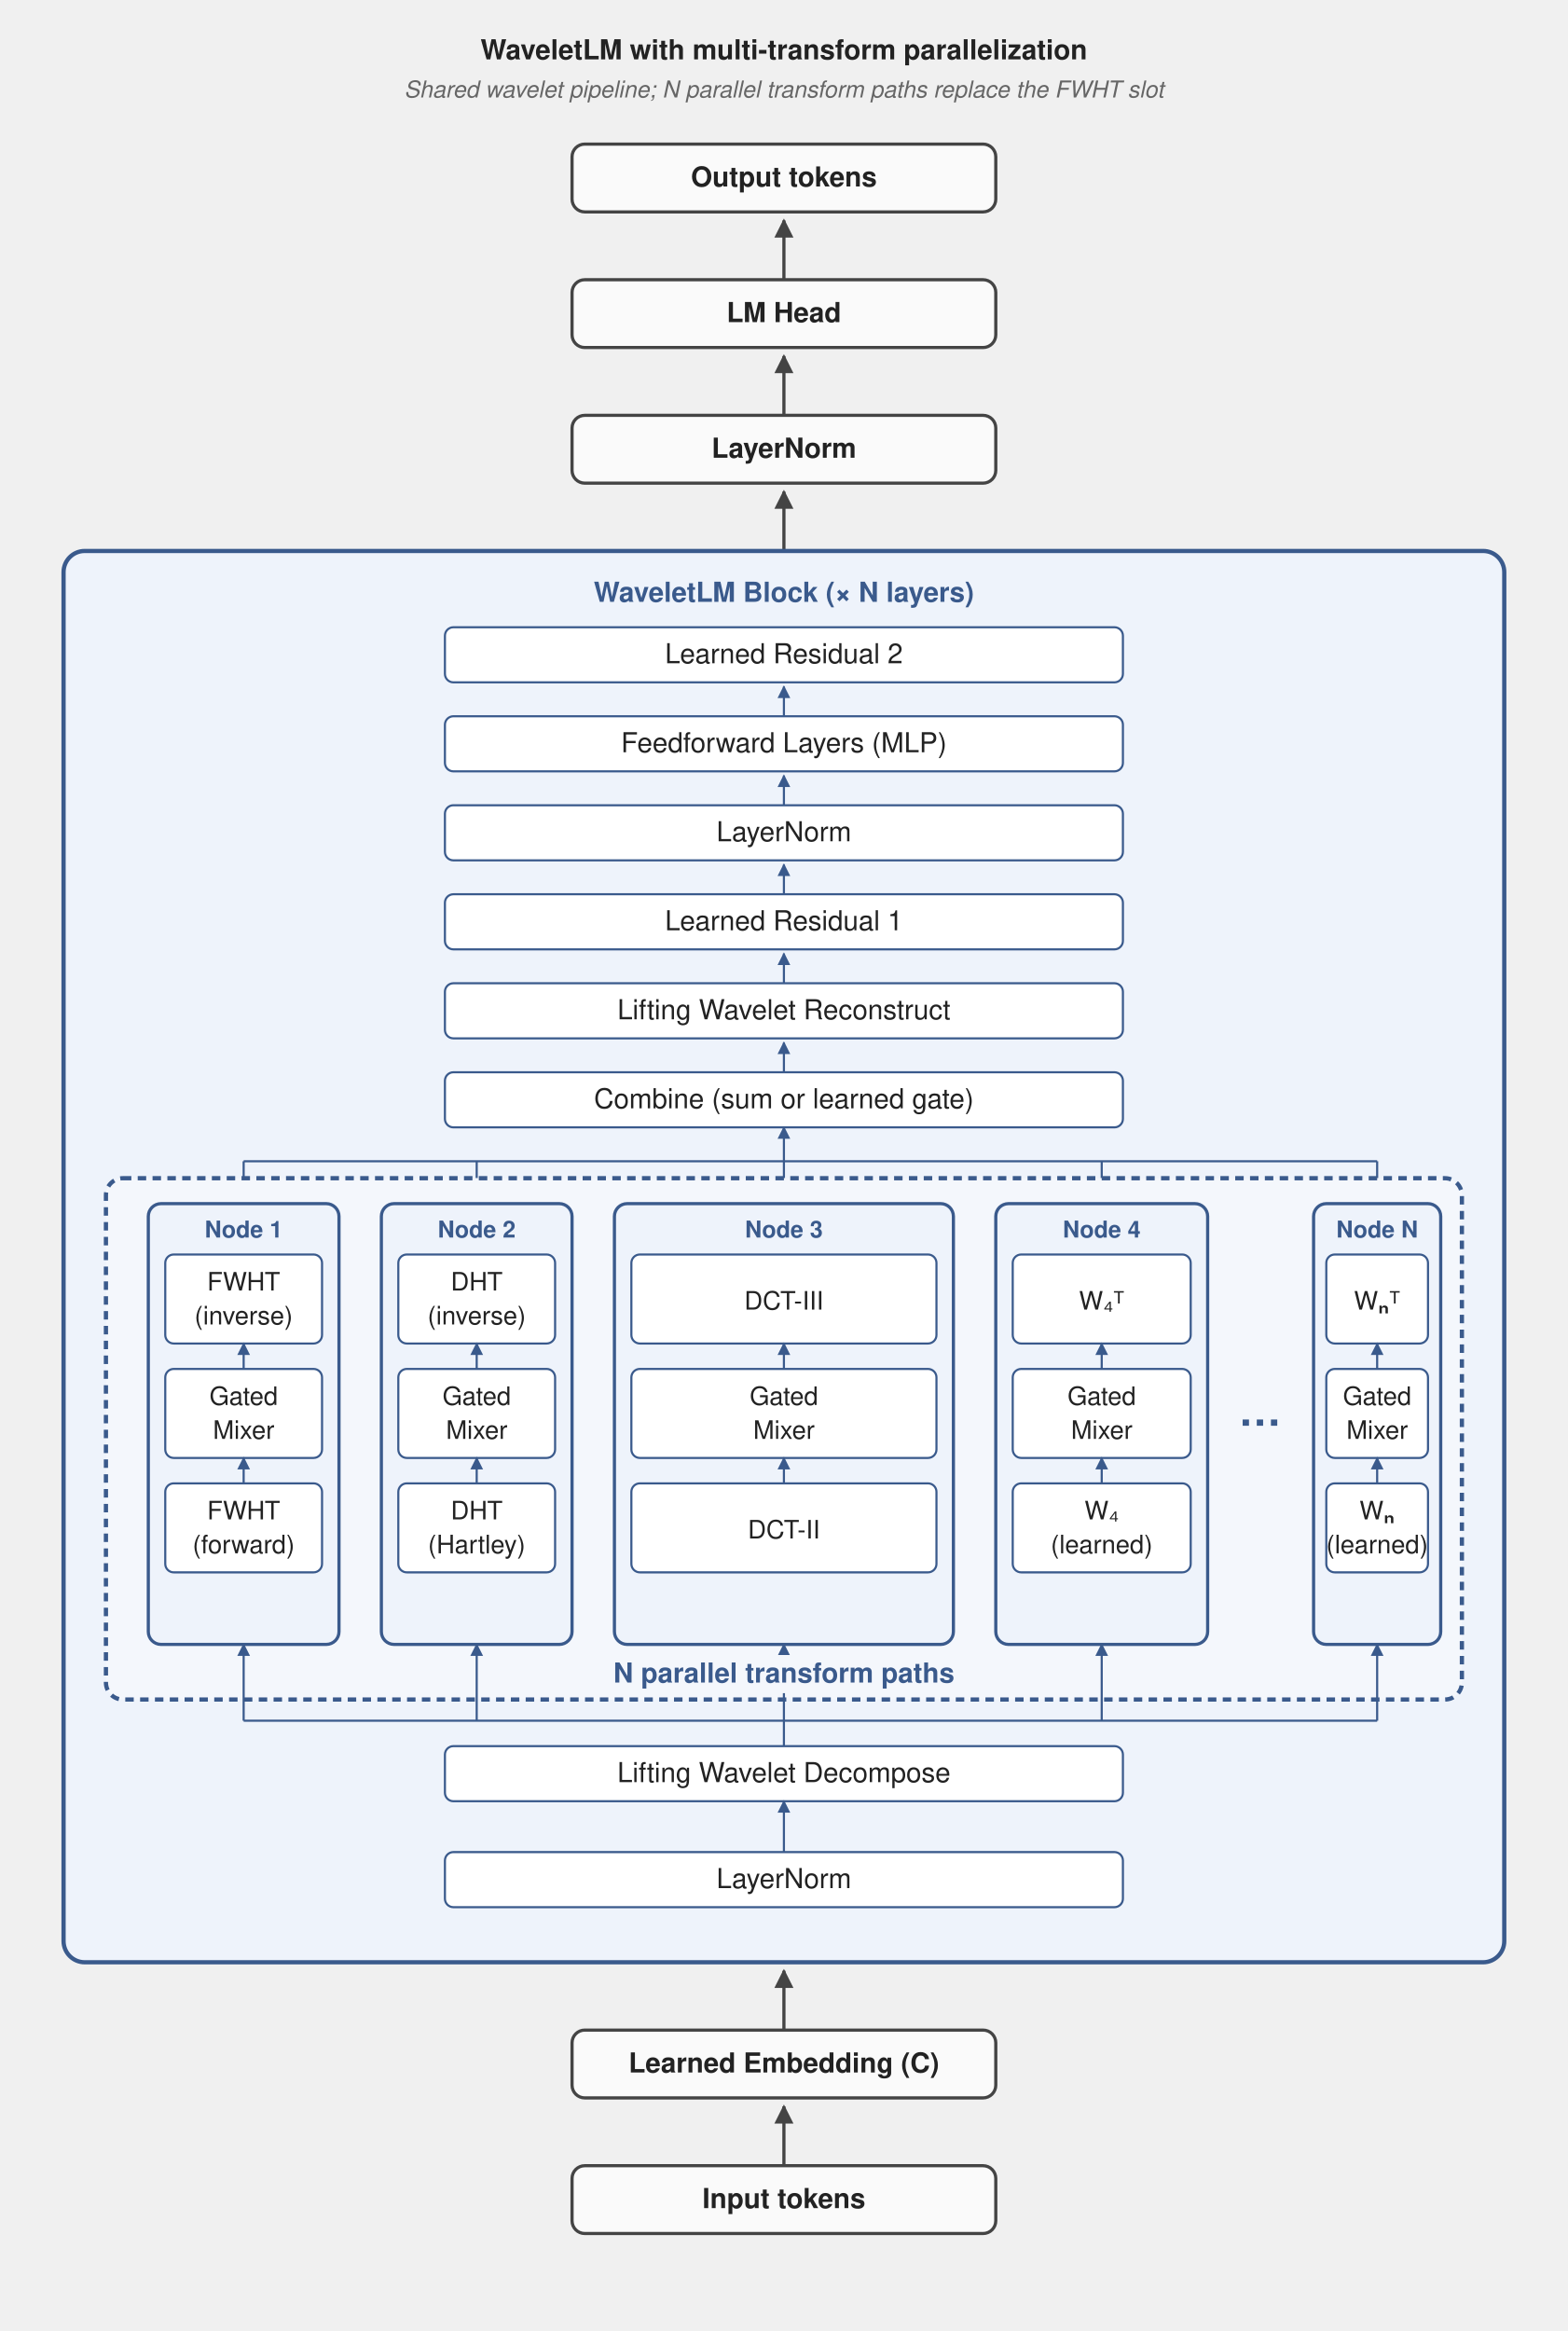
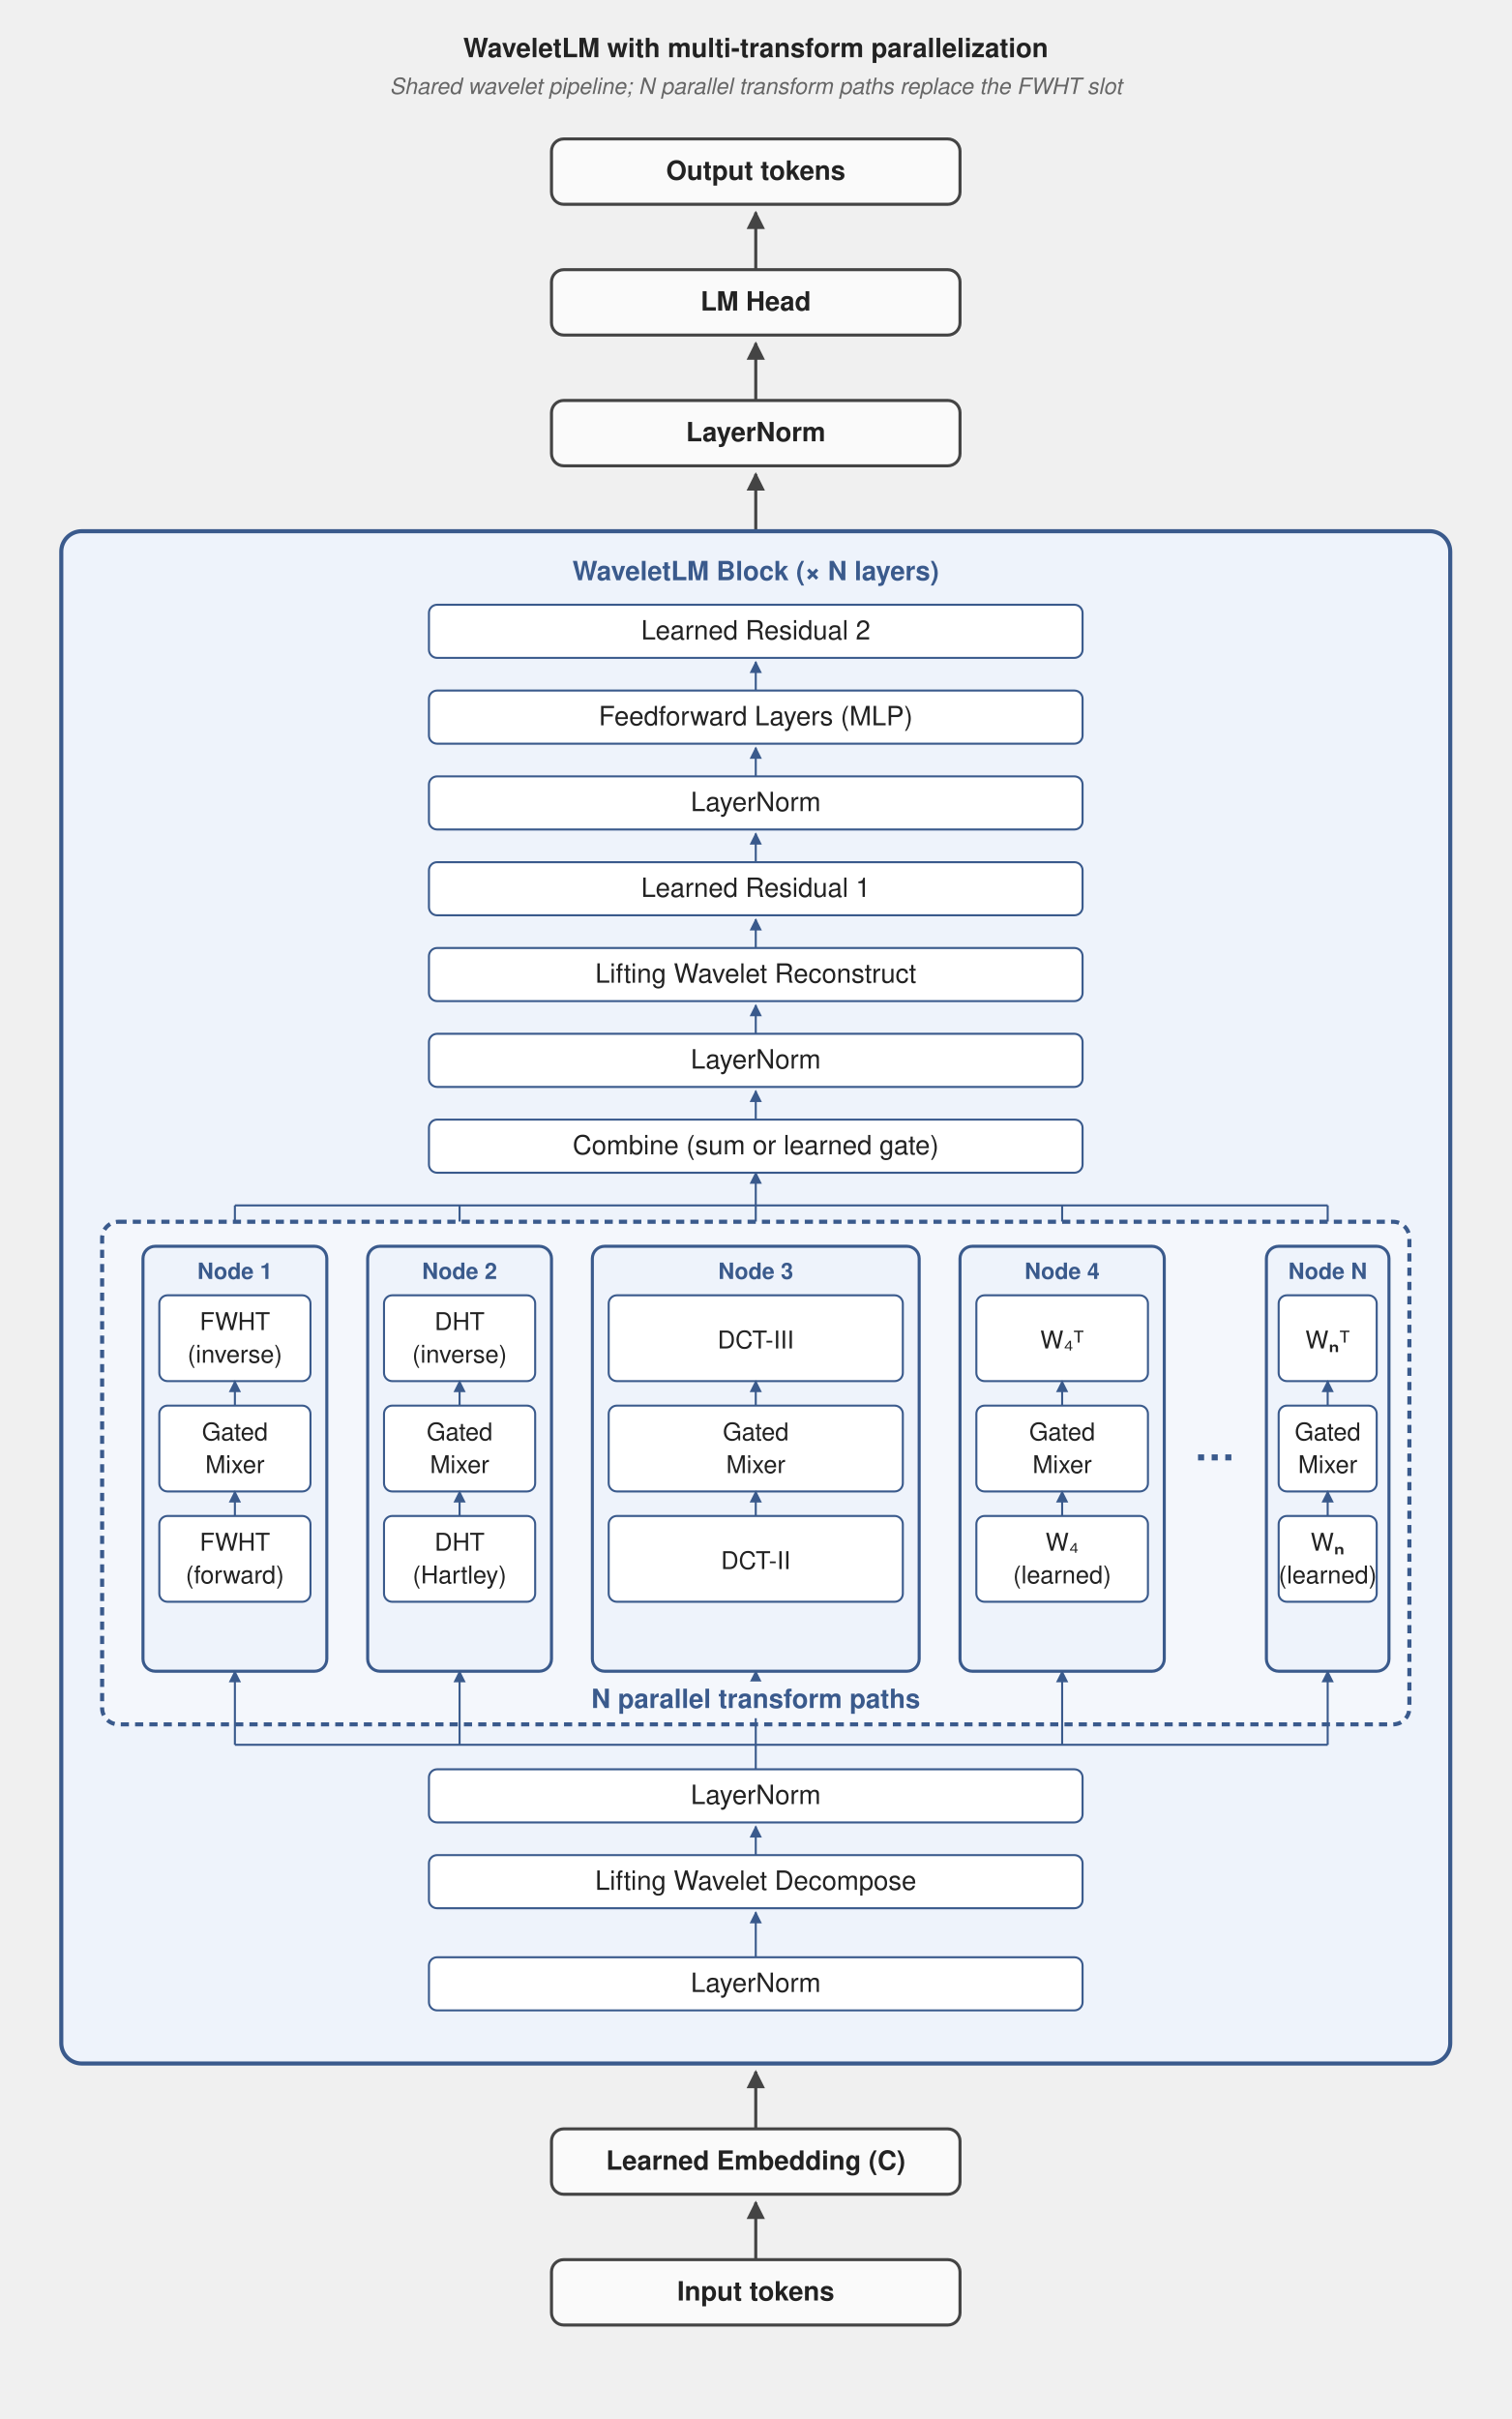
- <svg xmlns="http://www.w3.org/2000/svg" viewBox="0 0 740 1100" font-family="-apple-system, BlinkMacSystemFont, 'Segoe UI', Helvetica, Arial, sans-serif">
+ <svg xmlns="http://www.w3.org/2000/svg" viewBox="0 0 740 1184" font-family="-apple-system, BlinkMacSystemFont, 'Segoe UI', Helvetica, Arial, sans-serif">
  <defs>
    <marker id="ar" viewBox="0 0 10 10" refX="9" refY="5" markerWidth="6" markerHeight="6" orient="auto">
      <path d="M0,0 L10,5 L0,10 z" fill="#444" />
    </marker>
    <marker id="ab" viewBox="0 0 10 10" refX="9" refY="5" markerWidth="6" markerHeight="6" orient="auto">
      <path d="M0,0 L10,5 L0,10 z" fill="#3a5a8c" />
    </marker>
    <style>
      .box { fill: #fafafa; stroke: #444; stroke-width: 1.5; }
      .label { font-size: 13px; font-weight: 700; fill: #222; }
      .sub-box { fill: #ffffff; stroke: #3a5a8c; stroke-width: 1; }
      .sub-label { font-size: 13px; font-weight: 500; fill: #222; }
      .node-bg { fill: #eef3fb; stroke: #3a5a8c; stroke-width: 1.5; }
      .node-title { font-size: 11px; font-weight: 700; fill: #3a5a8c; }
      .block-bg { fill: #eef3fb; stroke: #3a5a8c; stroke-width: 2; }
      .block-title { font-size: 13px; font-weight: 700; fill: #3a5a8c; }
      .multinodal-bg { fill: #f4f7fc; stroke: #3a5a8c; stroke-width: 2; stroke-dasharray: 4 3; }
      .multinodal-title { font-size: 13px; font-weight: 700; fill: #3a5a8c; }
      .arrow { stroke: #444; stroke-width: 1.5; fill: none; }
      .sub-arrow { stroke: #3a5a8c; stroke-width: 1; fill: none; }
      .mini-sub-label { font-size: 12px; font-weight: 500; fill: #222; }
      .ellipsis { font-size: 24px; font-weight: 700; fill: #3a5a8c; }
      .caption { font-size: 11px; font-style: italic; fill: #666; }
    </style>
  </defs>
  <text x="370" y="28" text-anchor="middle" class="label">WaveletLM with multi-transform parallelization</text>
  <text x="370" y="46" text-anchor="middle" class="caption">Shared wavelet pipeline; N parallel transform paths replace the FWHT slot</text>
  <rect x="270" y="68" width="200" height="32" rx="6" ry="6" class="box" />
  <text x="370" y="88" text-anchor="middle" class="label">Output tokens</text>
  <line x1="370" y1="132" x2="370" y2="104" class="arrow" marker-end="url(#ar)" />
  <rect x="270" y="132" width="200" height="32" rx="6" ry="6" class="box" />
  <text x="370" y="152" text-anchor="middle" class="label">LM Head</text>
  <line x1="370" y1="196" x2="370" y2="168" class="arrow" marker-end="url(#ar)" />
  <rect x="270" y="196" width="200" height="32" rx="6" ry="6" class="box" />
  <text x="370" y="216" text-anchor="middle" class="label">LayerNorm</text>
  <line x1="370" y1="260" x2="370" y2="232" class="arrow" marker-end="url(#ar)" />
-   <rect x="30" y="260" width="680" height="666" rx="10" ry="10" class="block-bg" />
+   <rect x="30" y="260" width="680" height="750" rx="10" ry="10" class="block-bg" />
  <text x="370" y="284" text-anchor="middle" class="block-title">WaveletLM Block (× N layers)</text>
  <rect x="210" y="296" width="320" height="26" rx="4" ry="4" class="sub-box" />
  <text x="370" y="313" text-anchor="middle" class="sub-label">Learned Residual 2</text>
  <line x1="370" y1="338" x2="370" y2="324" class="sub-arrow" marker-end="url(#ab)" />
  <rect x="210" y="338" width="320" height="26" rx="4" ry="4" class="sub-box" />
  <text x="370" y="355" text-anchor="middle" class="sub-label">Feedforward Layers (MLP)</text>
  <line x1="370" y1="380" x2="370" y2="366" class="sub-arrow" marker-end="url(#ab)" />
  <rect x="210" y="380" width="320" height="26" rx="4" ry="4" class="sub-box" />
  <text x="370" y="397" text-anchor="middle" class="sub-label">LayerNorm</text>
  <line x1="370" y1="422" x2="370" y2="408" class="sub-arrow" marker-end="url(#ab)" />
  <rect x="210" y="422" width="320" height="26" rx="4" ry="4" class="sub-box" />
  <text x="370" y="439" text-anchor="middle" class="sub-label">Learned Residual 1</text>
  <line x1="370" y1="464" x2="370" y2="450" class="sub-arrow" marker-end="url(#ab)" />
  <rect x="210" y="464" width="320" height="26" rx="4" ry="4" class="sub-box" />
  <text x="370" y="481" text-anchor="middle" class="sub-label">Lifting Wavelet Reconstruct</text>
  <line x1="370" y1="506" x2="370" y2="492" class="sub-arrow" marker-end="url(#ab)" />
  <rect x="210" y="506" width="320" height="26" rx="4" ry="4" class="sub-box" />
-   <text x="370" y="523" text-anchor="middle" class="sub-label">Combine (sum or learned gate)</text>
-   <line x1="115" y1="556" x2="115" y2="548" class="sub-arrow" />
-   <line x1="225" y1="556" x2="225" y2="548" class="sub-arrow" />
-   <line x1="370" y1="556" x2="370" y2="548" class="sub-arrow" />
-   <line x1="520" y1="556" x2="520" y2="548" class="sub-arrow" />
-   <line x1="650" y1="556" x2="650" y2="548" class="sub-arrow" />
-   <line x1="115" y1="548" x2="650" y2="548" class="sub-arrow" />
-   <line x1="370" y1="548" x2="370" y2="532" class="sub-arrow" marker-end="url(#ab)" />
-   <rect x="50" y="556" width="640" height="246" rx="8" ry="8" class="multinodal-bg" />
-   <rect x="70" y="568" width="90" height="208" rx="6" ry="6" class="node-bg" />
-   <text x="115" y="584" text-anchor="middle" class="node-title">Node 1</text>
-   <rect x="78" y="592" width="74" height="42" rx="4" ry="4" class="sub-box" />
-   <text x="115" y="609" text-anchor="middle" class="mini-sub-label">FWHT</text>
-   <text x="115" y="625" text-anchor="middle" class="mini-sub-label">(inverse)</text>
-   <line x1="115" y1="646" x2="115" y2="634" class="sub-arrow" marker-end="url(#ab)" />
-   <rect x="78" y="646" width="74" height="42" rx="4" ry="4" class="sub-box" />
-   <text x="115" y="663" text-anchor="middle" class="mini-sub-label">Gated</text>
-   <text x="115" y="679" text-anchor="middle" class="mini-sub-label">Mixer</text>
-   <line x1="115" y1="700" x2="115" y2="688" class="sub-arrow" marker-end="url(#ab)" />
-   <rect x="78" y="700" width="74" height="42" rx="4" ry="4" class="sub-box" />
-   <text x="115" y="717" text-anchor="middle" class="mini-sub-label">FWHT</text>
-   <text x="115" y="733" text-anchor="middle" class="mini-sub-label">(forward)</text>
-   <rect x="180" y="568" width="90" height="208" rx="6" ry="6" class="node-bg" />
-   <text x="225" y="584" text-anchor="middle" class="node-title">Node 2</text>
-   <rect x="188" y="592" width="74" height="42" rx="4" ry="4" class="sub-box" />
-   <text x="225" y="609" text-anchor="middle" class="mini-sub-label">DHT</text>
-   <text x="225" y="625" text-anchor="middle" class="mini-sub-label">(inverse)</text>
-   <line x1="225" y1="646" x2="225" y2="634" class="sub-arrow" marker-end="url(#ab)" />
-   <rect x="188" y="646" width="74" height="42" rx="4" ry="4" class="sub-box" />
-   <text x="225" y="663" text-anchor="middle" class="mini-sub-label">Gated</text>
-   <text x="225" y="679" text-anchor="middle" class="mini-sub-label">Mixer</text>
-   <line x1="225" y1="700" x2="225" y2="688" class="sub-arrow" marker-end="url(#ab)" />
-   <rect x="188" y="700" width="74" height="42" rx="4" ry="4" class="sub-box" />
-   <text x="225" y="717" text-anchor="middle" class="mini-sub-label">DHT</text>
-   <text x="225" y="733" text-anchor="middle" class="mini-sub-label">(Hartley)</text>
-   <rect x="290" y="568" width="160" height="208" rx="6" ry="6" class="node-bg" />
-   <text x="370" y="584" text-anchor="middle" class="node-title">Node 3</text>
-   <rect x="298" y="592" width="144" height="42" rx="4" ry="4" class="sub-box" />
-   <text x="370" y="618" text-anchor="middle" class="mini-sub-label">DCT-III</text>
-   <line x1="370" y1="646" x2="370" y2="634" class="sub-arrow" marker-end="url(#ab)" />
-   <rect x="298" y="646" width="144" height="42" rx="4" ry="4" class="sub-box" />
-   <text x="370" y="663" text-anchor="middle" class="mini-sub-label">Gated</text>
-   <text x="370" y="679" text-anchor="middle" class="mini-sub-label">Mixer</text>
-   <line x1="370" y1="700" x2="370" y2="688" class="sub-arrow" marker-end="url(#ab)" />
-   <rect x="298" y="700" width="144" height="42" rx="4" ry="4" class="sub-box" />
-   <text x="370" y="726" text-anchor="middle" class="mini-sub-label">DCT-II</text>
-   <rect x="470" y="568" width="100" height="208" rx="6" ry="6" class="node-bg" />
-   <text x="520" y="584" text-anchor="middle" class="node-title">Node 4</text>
-   <rect x="478" y="592" width="84" height="42" rx="4" ry="4" class="sub-box" />
-   <text x="520" y="618" text-anchor="middle" class="mini-sub-label">W₄ᵀ</text>
-   <line x1="520" y1="646" x2="520" y2="634" class="sub-arrow" marker-end="url(#ab)" />
-   <rect x="478" y="646" width="84" height="42" rx="4" ry="4" class="sub-box" />
-   <text x="520" y="663" text-anchor="middle" class="mini-sub-label">Gated</text>
-   <text x="520" y="679" text-anchor="middle" class="mini-sub-label">Mixer</text>
-   <line x1="520" y1="700" x2="520" y2="688" class="sub-arrow" marker-end="url(#ab)" />
-   <rect x="478" y="700" width="84" height="42" rx="4" ry="4" class="sub-box" />
-   <text x="520" y="717" text-anchor="middle" class="mini-sub-label">W₄</text>
-   <text x="520" y="733" text-anchor="middle" class="mini-sub-label">(learned)</text>
-   <text x="595" y="678" text-anchor="middle" class="ellipsis">···</text>
-   <rect x="620" y="568" width="60" height="208" rx="6" ry="6" class="node-bg" />
-   <text x="650" y="584" text-anchor="middle" class="node-title">Node N</text>
-   <rect x="626" y="592" width="48" height="42" rx="4" ry="4" class="sub-box" />
-   <text x="650" y="618" text-anchor="middle" class="mini-sub-label">Wₙᵀ</text>
-   <line x1="650" y1="646" x2="650" y2="634" class="sub-arrow" marker-end="url(#ab)" />
-   <rect x="626" y="646" width="48" height="42" rx="4" ry="4" class="sub-box" />
-   <text x="650" y="663" text-anchor="middle" class="mini-sub-label">Gated</text>
-   <text x="650" y="679" text-anchor="middle" class="mini-sub-label">Mixer</text>
-   <line x1="650" y1="700" x2="650" y2="688" class="sub-arrow" marker-end="url(#ab)" />
-   <rect x="626" y="700" width="48" height="42" rx="4" ry="4" class="sub-box" />
-   <text x="650" y="717" text-anchor="middle" class="mini-sub-label">Wₙ</text>
-   <text x="650" y="733" text-anchor="middle" class="mini-sub-label">(learned)</text>
-   <line x1="370" y1="824" x2="370" y2="812" class="sub-arrow" />
-   <line x1="115" y1="812" x2="650" y2="812" class="sub-arrow" />
-   <line x1="115" y1="812" x2="115" y2="776" class="sub-arrow" marker-end="url(#ab)" />
-   <line x1="225" y1="812" x2="225" y2="776" class="sub-arrow" marker-end="url(#ab)" />
-   <line x1="370" y1="812" x2="370" y2="776" class="sub-arrow" marker-end="url(#ab)" />
-   <line x1="520" y1="812" x2="520" y2="776" class="sub-arrow" marker-end="url(#ab)" />
-   <line x1="650" y1="812" x2="650" y2="776" class="sub-arrow" marker-end="url(#ab)" />
-   <rect x="265" y="781" width="210" height="18" fill="#f4f7fc" stroke="none" />
-   <text x="370" y="794" text-anchor="middle" class="multinodal-title">N parallel transform paths</text>
-   <rect x="210" y="824" width="320" height="26" rx="4" ry="4" class="sub-box" />
-   <text x="370" y="841" text-anchor="middle" class="sub-label">Lifting Wavelet Decompose</text>
-   <line x1="370" y1="874" x2="370" y2="850" class="sub-arrow" marker-end="url(#ab)" />
-   <rect x="210" y="874" width="320" height="26" rx="4" ry="4" class="sub-box" />
-   <text x="370" y="891" text-anchor="middle" class="sub-label">LayerNorm</text>
-   <line x1="370" y1="958" x2="370" y2="930" class="arrow" marker-end="url(#ar)" />
-   <rect x="270" y="958" width="200" height="32" rx="6" ry="6" class="box" />
-   <text x="370" y="978" text-anchor="middle" class="label">Learned Embedding (C)</text>
-   <line x1="370" y1="1022" x2="370" y2="994" class="arrow" marker-end="url(#ar)" />
-   <rect x="270" y="1022" width="200" height="32" rx="6" ry="6" class="box" />
-   <text x="370" y="1042" text-anchor="middle" class="label">Input tokens</text>
+   <text x="370" y="523" text-anchor="middle" class="sub-label">LayerNorm</text>
+   <line x1="370" y1="548" x2="370" y2="534" class="sub-arrow" marker-end="url(#ab)" />
+   <rect x="210" y="548" width="320" height="26" rx="4" ry="4" class="sub-box" />
+   <text x="370" y="565" text-anchor="middle" class="sub-label">Combine (sum or learned gate)</text>
+   <line x1="115" y1="598" x2="115" y2="590" class="sub-arrow" />
+   <line x1="225" y1="598" x2="225" y2="590" class="sub-arrow" />
+   <line x1="370" y1="598" x2="370" y2="590" class="sub-arrow" />
+   <line x1="520" y1="598" x2="520" y2="590" class="sub-arrow" />
+   <line x1="650" y1="598" x2="650" y2="590" class="sub-arrow" />
+   <line x1="115" y1="590" x2="650" y2="590" class="sub-arrow" />
+   <line x1="370" y1="590" x2="370" y2="574" class="sub-arrow" marker-end="url(#ab)" />
+   <rect x="50" y="598" width="640" height="246" rx="8" ry="8" class="multinodal-bg" />
+   <rect x="70" y="610" width="90" height="208" rx="6" ry="6" class="node-bg" />
+   <text x="115" y="626" text-anchor="middle" class="node-title">Node 1</text>
+   <rect x="78" y="634" width="74" height="42" rx="4" ry="4" class="sub-box" />
+   <text x="115" y="651" text-anchor="middle" class="mini-sub-label">FWHT</text>
+   <text x="115" y="667" text-anchor="middle" class="mini-sub-label">(inverse)</text>
+   <line x1="115" y1="688" x2="115" y2="676" class="sub-arrow" marker-end="url(#ab)" />
+   <rect x="78" y="688" width="74" height="42" rx="4" ry="4" class="sub-box" />
+   <text x="115" y="705" text-anchor="middle" class="mini-sub-label">Gated</text>
+   <text x="115" y="721" text-anchor="middle" class="mini-sub-label">Mixer</text>
+   <line x1="115" y1="742" x2="115" y2="730" class="sub-arrow" marker-end="url(#ab)" />
+   <rect x="78" y="742" width="74" height="42" rx="4" ry="4" class="sub-box" />
+   <text x="115" y="759" text-anchor="middle" class="mini-sub-label">FWHT</text>
+   <text x="115" y="775" text-anchor="middle" class="mini-sub-label">(forward)</text>
+   <rect x="180" y="610" width="90" height="208" rx="6" ry="6" class="node-bg" />
+   <text x="225" y="626" text-anchor="middle" class="node-title">Node 2</text>
+   <rect x="188" y="634" width="74" height="42" rx="4" ry="4" class="sub-box" />
+   <text x="225" y="651" text-anchor="middle" class="mini-sub-label">DHT</text>
+   <text x="225" y="667" text-anchor="middle" class="mini-sub-label">(inverse)</text>
+   <line x1="225" y1="688" x2="225" y2="676" class="sub-arrow" marker-end="url(#ab)" />
+   <rect x="188" y="688" width="74" height="42" rx="4" ry="4" class="sub-box" />
+   <text x="225" y="705" text-anchor="middle" class="mini-sub-label">Gated</text>
+   <text x="225" y="721" text-anchor="middle" class="mini-sub-label">Mixer</text>
+   <line x1="225" y1="742" x2="225" y2="730" class="sub-arrow" marker-end="url(#ab)" />
+   <rect x="188" y="742" width="74" height="42" rx="4" ry="4" class="sub-box" />
+   <text x="225" y="759" text-anchor="middle" class="mini-sub-label">DHT</text>
+   <text x="225" y="775" text-anchor="middle" class="mini-sub-label">(Hartley)</text>
+   <rect x="290" y="610" width="160" height="208" rx="6" ry="6" class="node-bg" />
+   <text x="370" y="626" text-anchor="middle" class="node-title">Node 3</text>
+   <rect x="298" y="634" width="144" height="42" rx="4" ry="4" class="sub-box" />
+   <text x="370" y="660" text-anchor="middle" class="mini-sub-label">DCT-III</text>
+   <line x1="370" y1="688" x2="370" y2="676" class="sub-arrow" marker-end="url(#ab)" />
+   <rect x="298" y="688" width="144" height="42" rx="4" ry="4" class="sub-box" />
+   <text x="370" y="705" text-anchor="middle" class="mini-sub-label">Gated</text>
+   <text x="370" y="721" text-anchor="middle" class="mini-sub-label">Mixer</text>
+   <line x1="370" y1="742" x2="370" y2="730" class="sub-arrow" marker-end="url(#ab)" />
+   <rect x="298" y="742" width="144" height="42" rx="4" ry="4" class="sub-box" />
+   <text x="370" y="768" text-anchor="middle" class="mini-sub-label">DCT-II</text>
+   <rect x="470" y="610" width="100" height="208" rx="6" ry="6" class="node-bg" />
+   <text x="520" y="626" text-anchor="middle" class="node-title">Node 4</text>
+   <rect x="478" y="634" width="84" height="42" rx="4" ry="4" class="sub-box" />
+   <text x="520" y="660" text-anchor="middle" class="mini-sub-label">W₄ᵀ</text>
+   <line x1="520" y1="688" x2="520" y2="676" class="sub-arrow" marker-end="url(#ab)" />
+   <rect x="478" y="688" width="84" height="42" rx="4" ry="4" class="sub-box" />
+   <text x="520" y="705" text-anchor="middle" class="mini-sub-label">Gated</text>
+   <text x="520" y="721" text-anchor="middle" class="mini-sub-label">Mixer</text>
+   <line x1="520" y1="742" x2="520" y2="730" class="sub-arrow" marker-end="url(#ab)" />
+   <rect x="478" y="742" width="84" height="42" rx="4" ry="4" class="sub-box" />
+   <text x="520" y="759" text-anchor="middle" class="mini-sub-label">W₄</text>
+   <text x="520" y="775" text-anchor="middle" class="mini-sub-label">(learned)</text>
+   <text x="595" y="720" text-anchor="middle" class="ellipsis">···</text>
+   <rect x="620" y="610" width="60" height="208" rx="6" ry="6" class="node-bg" />
+   <text x="650" y="626" text-anchor="middle" class="node-title">Node N</text>
+   <rect x="626" y="634" width="48" height="42" rx="4" ry="4" class="sub-box" />
+   <text x="650" y="660" text-anchor="middle" class="mini-sub-label">Wₙᵀ</text>
+   <line x1="650" y1="688" x2="650" y2="676" class="sub-arrow" marker-end="url(#ab)" />
+   <rect x="626" y="688" width="48" height="42" rx="4" ry="4" class="sub-box" />
+   <text x="650" y="705" text-anchor="middle" class="mini-sub-label">Gated</text>
+   <text x="650" y="721" text-anchor="middle" class="mini-sub-label">Mixer</text>
+   <line x1="650" y1="742" x2="650" y2="730" class="sub-arrow" marker-end="url(#ab)" />
+   <rect x="626" y="742" width="48" height="42" rx="4" ry="4" class="sub-box" />
+   <text x="650" y="759" text-anchor="middle" class="mini-sub-label">Wₙ</text>
+   <text x="650" y="775" text-anchor="middle" class="mini-sub-label">(learned)</text>
+   <line x1="370" y1="866" x2="370" y2="854" class="sub-arrow" />
+   <line x1="115" y1="854" x2="650" y2="854" class="sub-arrow" />
+   <line x1="115" y1="854" x2="115" y2="818" class="sub-arrow" marker-end="url(#ab)" />
+   <line x1="225" y1="854" x2="225" y2="818" class="sub-arrow" marker-end="url(#ab)" />
+   <line x1="370" y1="854" x2="370" y2="818" class="sub-arrow" marker-end="url(#ab)" />
+   <line x1="520" y1="854" x2="520" y2="818" class="sub-arrow" marker-end="url(#ab)" />
+   <line x1="650" y1="854" x2="650" y2="818" class="sub-arrow" marker-end="url(#ab)" />
+   <rect x="265" y="823" width="210" height="18" fill="#f4f7fc" stroke="none" />
+   <text x="370" y="836" text-anchor="middle" class="multinodal-title">N parallel transform paths</text>
+   <rect x="210" y="866" width="320" height="26" rx="4" ry="4" class="sub-box" />
+   <text x="370" y="883" text-anchor="middle" class="sub-label">LayerNorm</text>
+   <line x1="370" y1="908" x2="370" y2="894" class="sub-arrow" marker-end="url(#ab)" />
+   <rect x="210" y="908" width="320" height="26" rx="4" ry="4" class="sub-box" />
+   <text x="370" y="925" text-anchor="middle" class="sub-label">Lifting Wavelet Decompose</text>
+   <line x1="370" y1="958" x2="370" y2="936" class="sub-arrow" marker-end="url(#ab)" />
+   <rect x="210" y="958" width="320" height="26" rx="4" ry="4" class="sub-box" />
+   <text x="370" y="975" text-anchor="middle" class="sub-label">LayerNorm</text>
+   <line x1="370" y1="1042" x2="370" y2="1014" class="arrow" marker-end="url(#ar)" />
+   <rect x="270" y="1042" width="200" height="32" rx="6" ry="6" class="box" />
+   <text x="370" y="1062" text-anchor="middle" class="label">Learned Embedding (C)</text>
+   <line x1="370" y1="1106" x2="370" y2="1078" class="arrow" marker-end="url(#ar)" />
+   <rect x="270" y="1106" width="200" height="32" rx="6" ry="6" class="box" />
+   <text x="370" y="1126" text-anchor="middle" class="label">Input tokens</text>
</svg>
